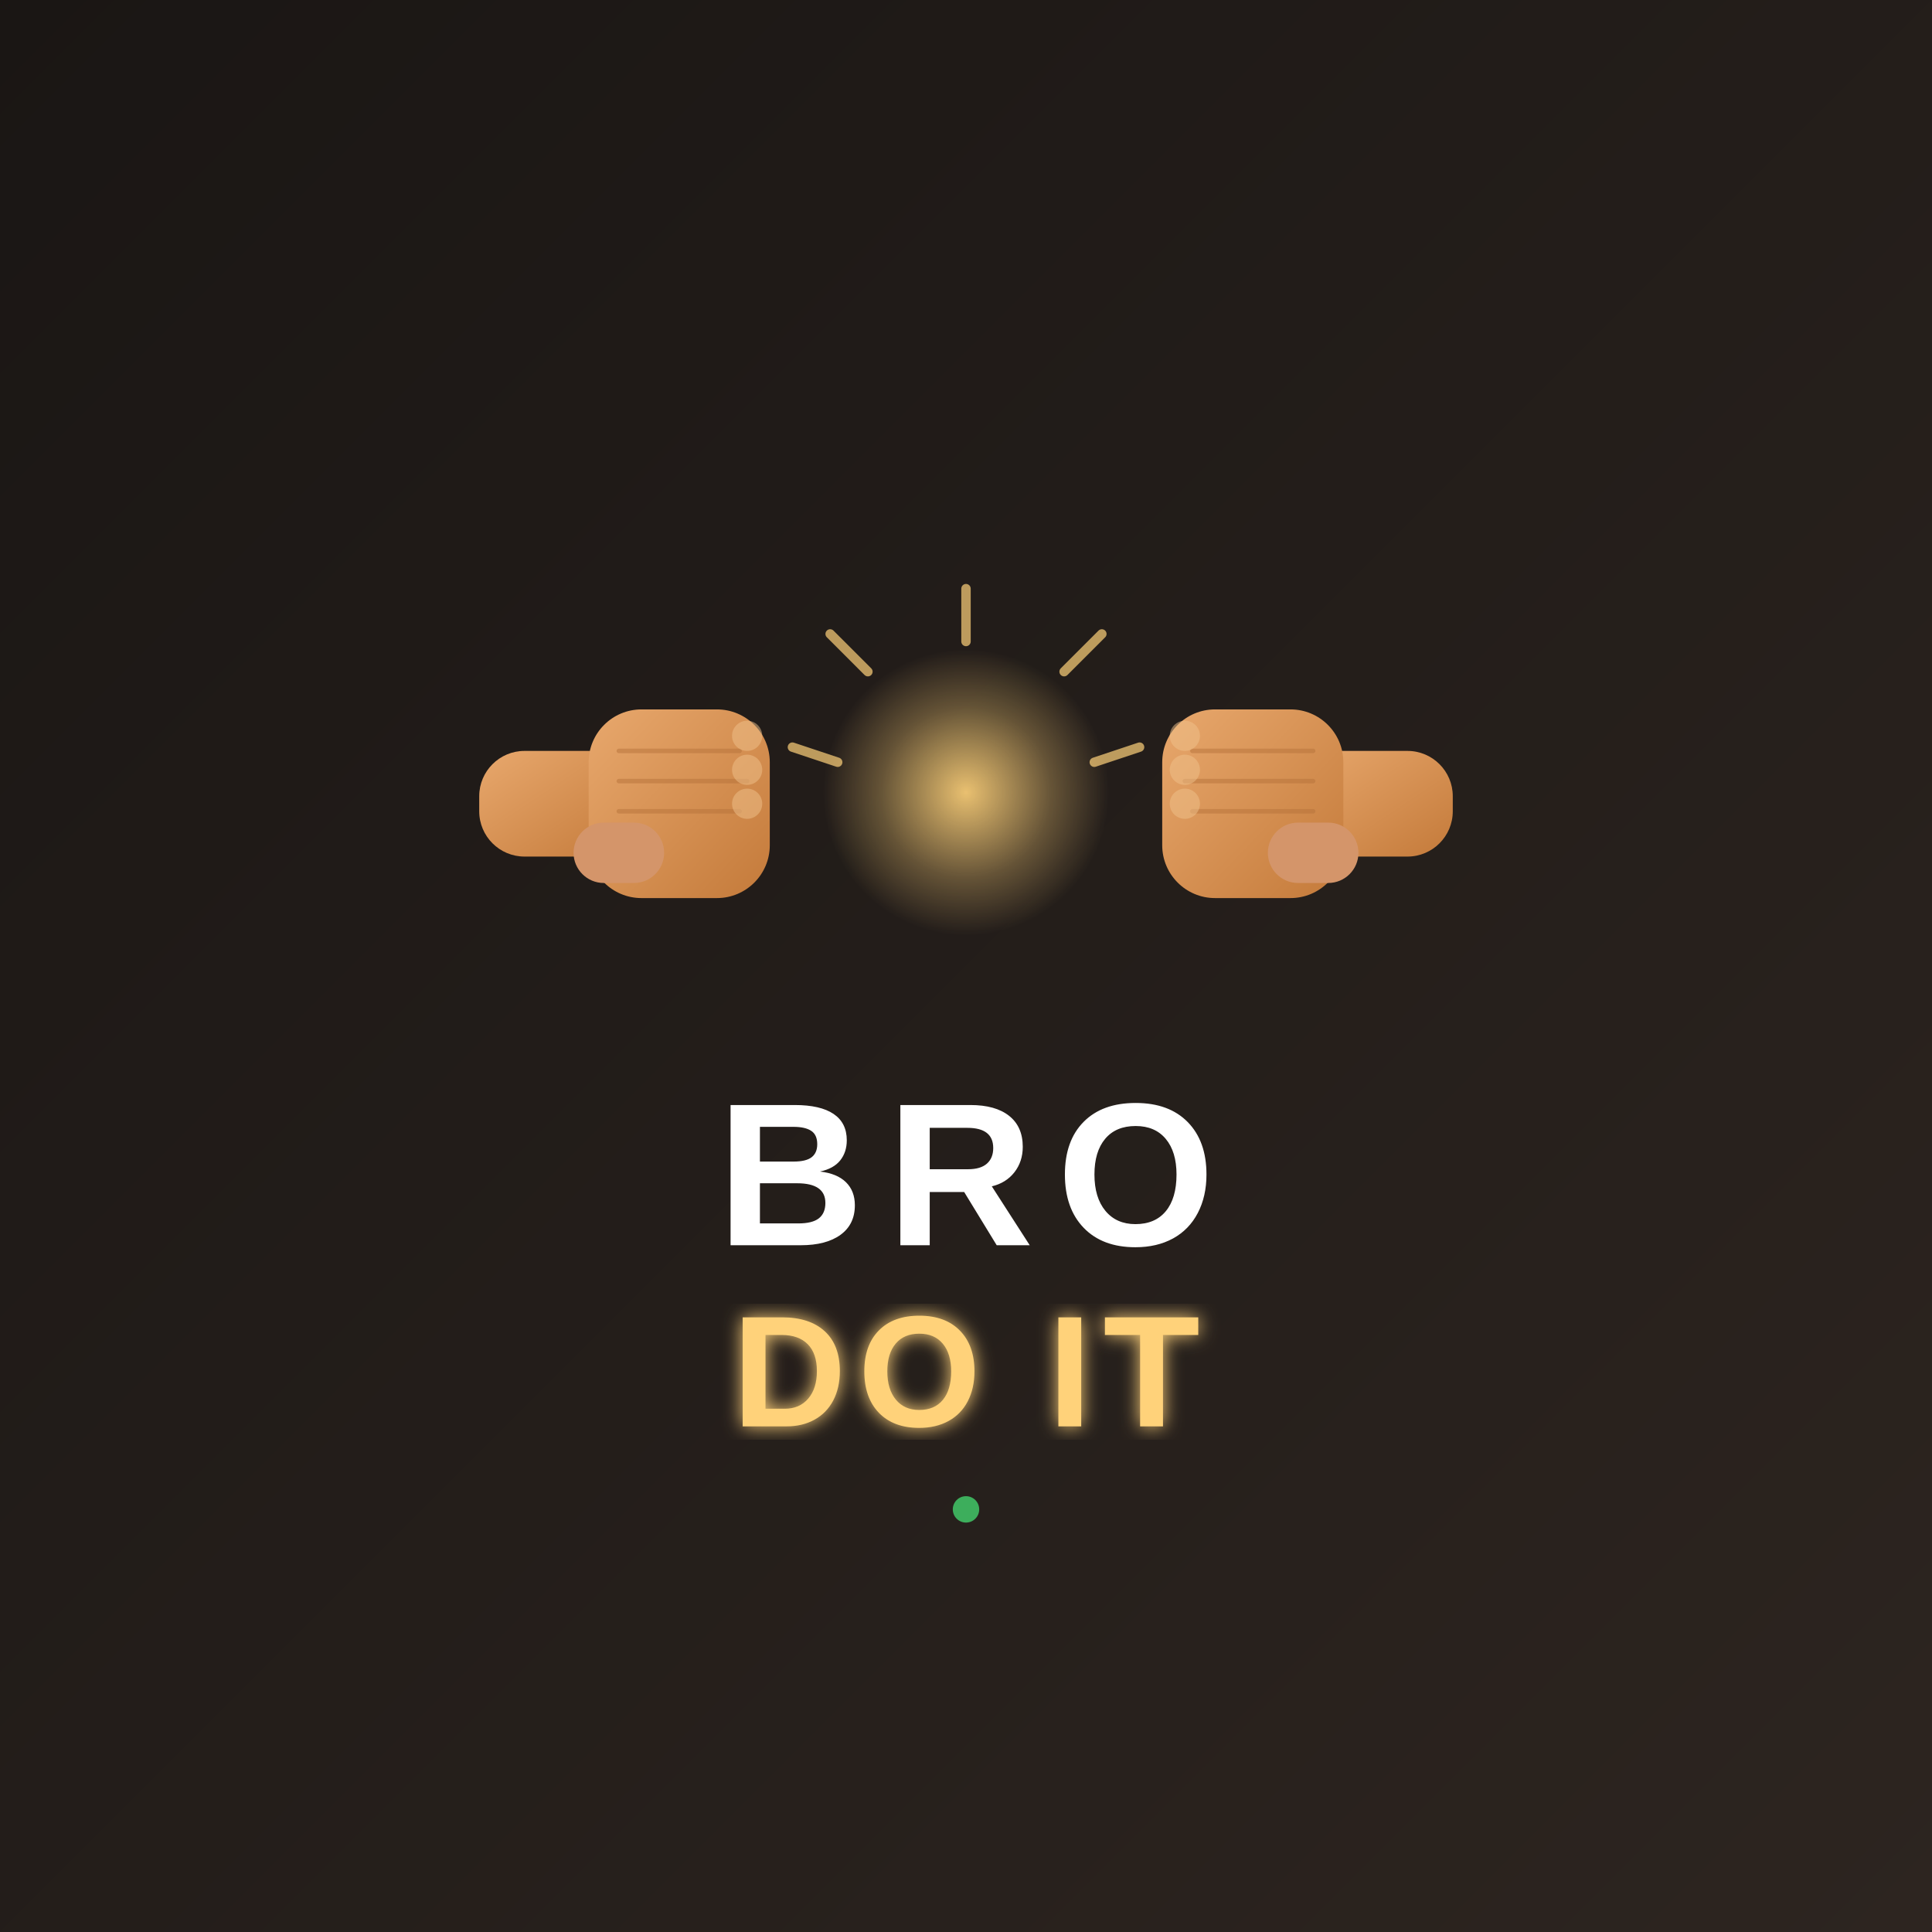
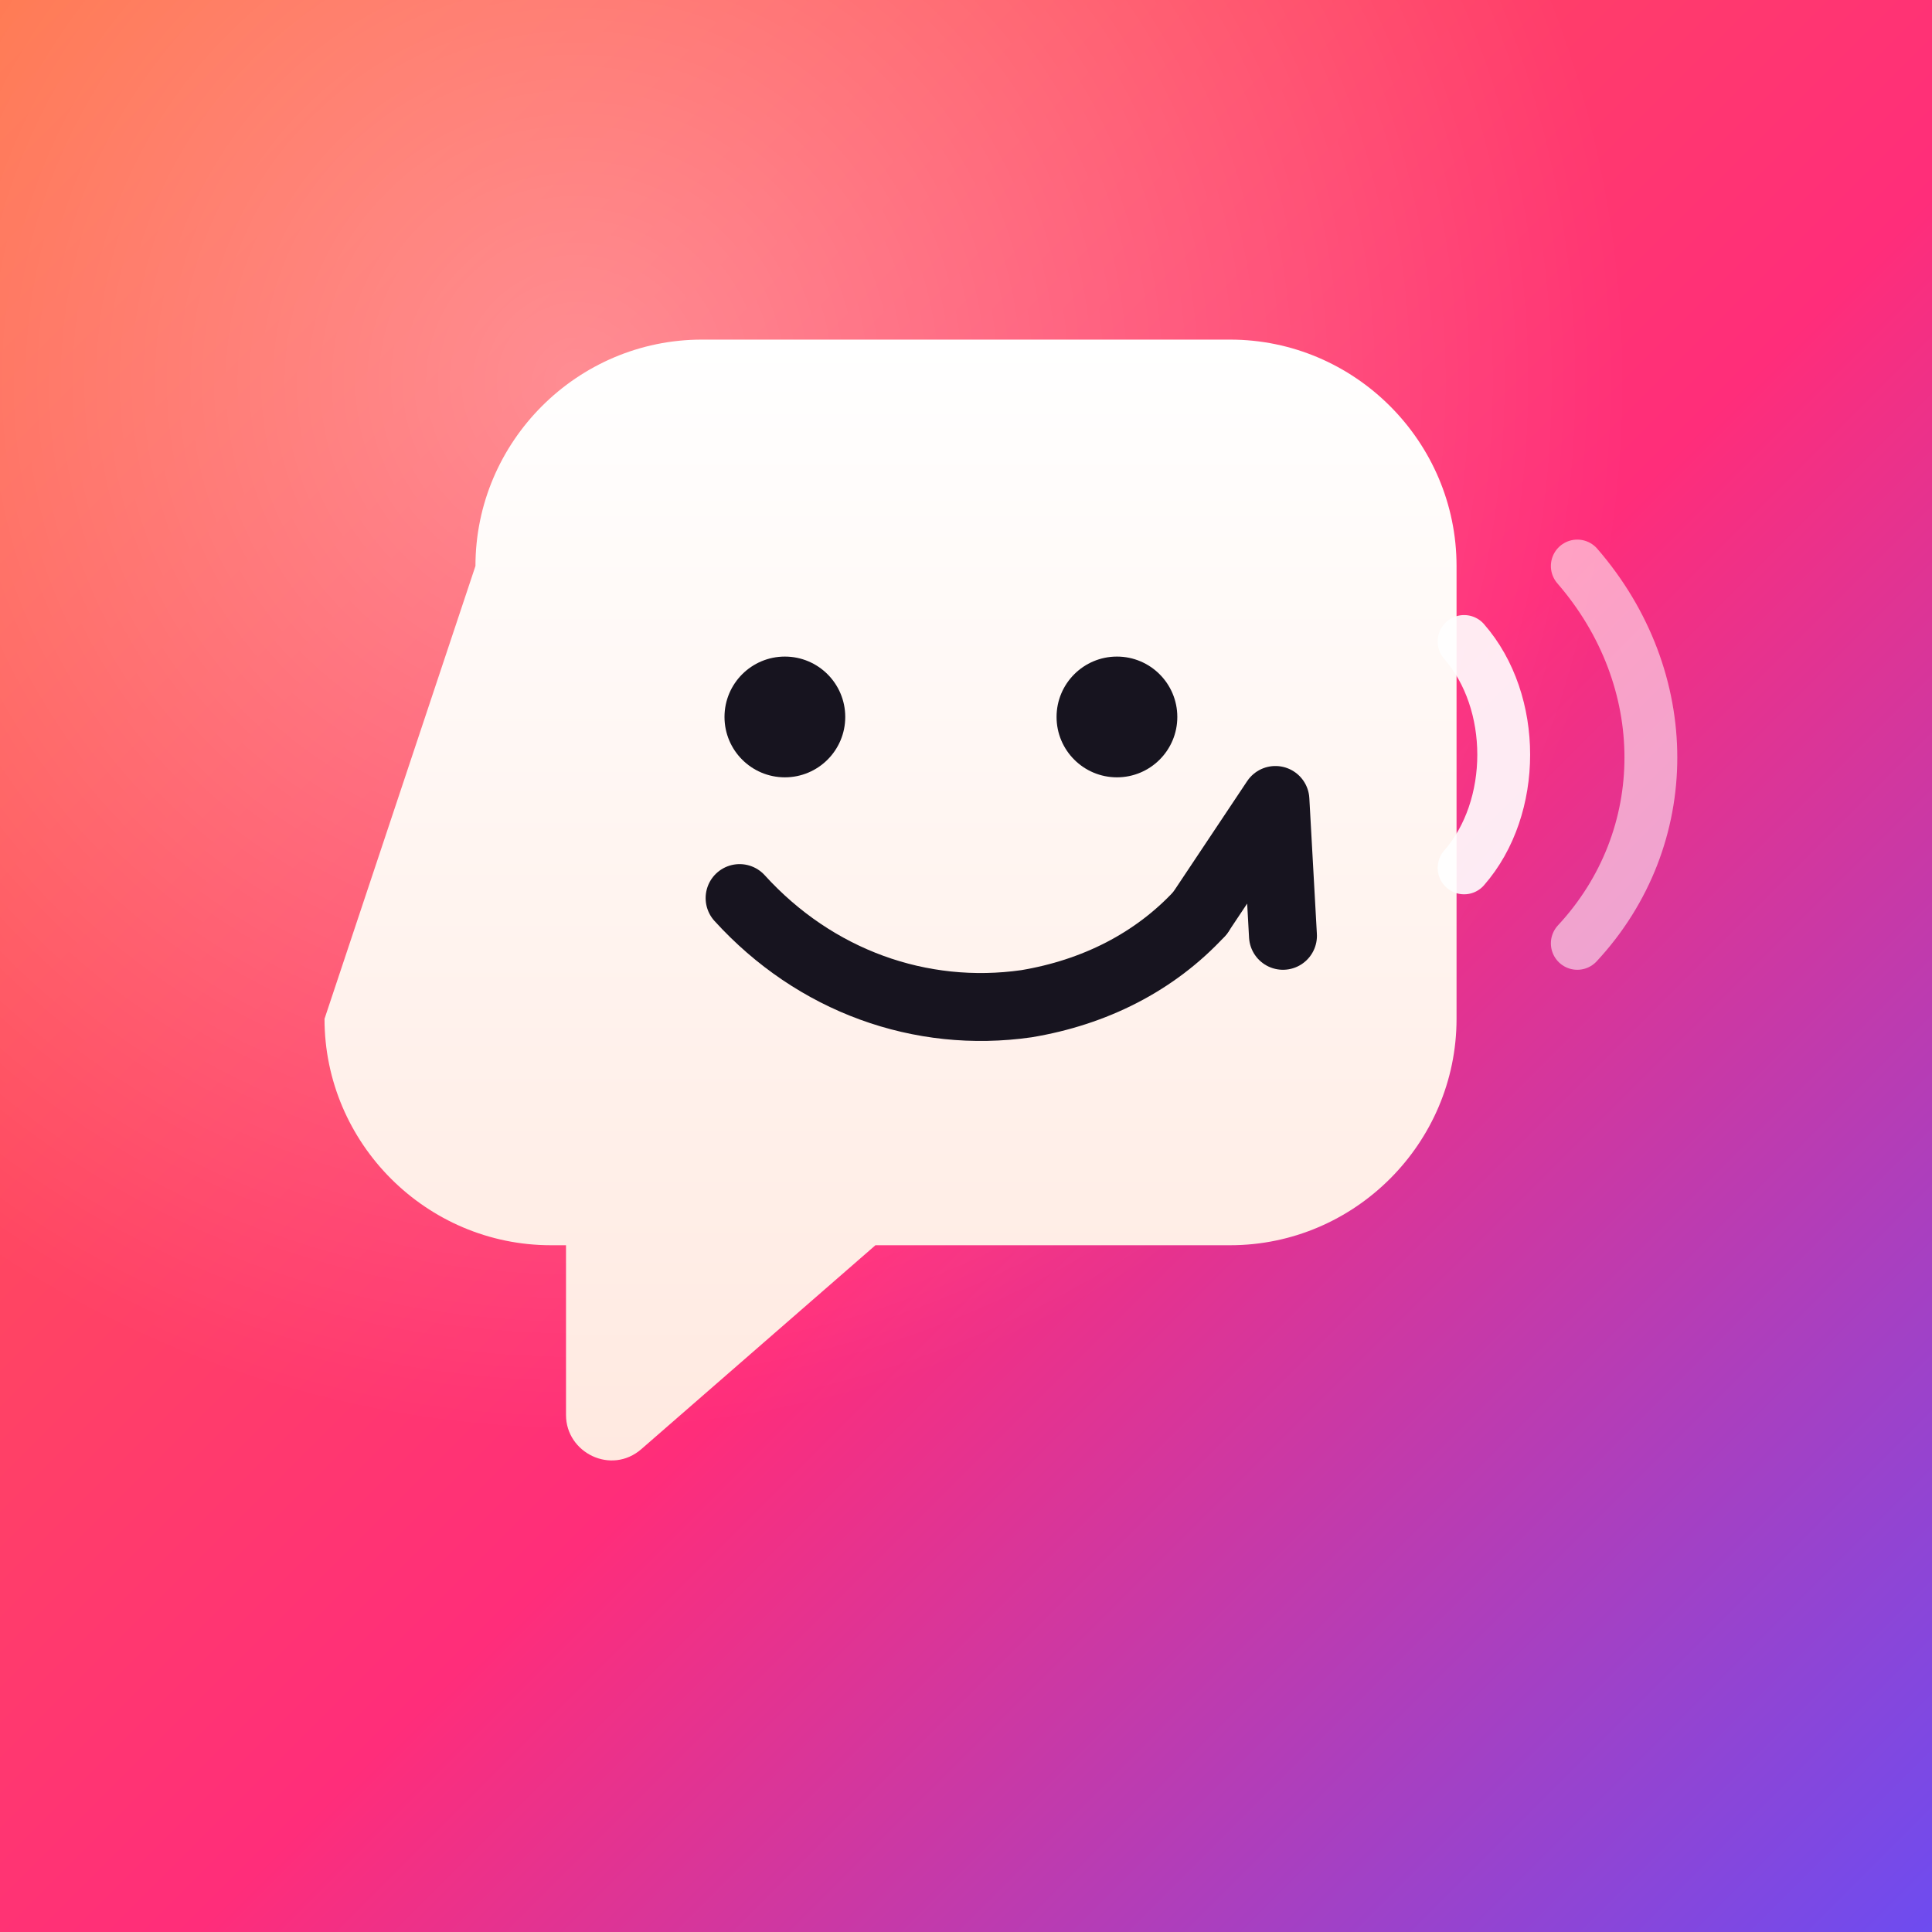
- <svg xmlns="http://www.w3.org/2000/svg" viewBox="0 0 512 512" width="512" height="512">
+ <svg xmlns="http://www.w3.org/2000/svg" width="512" height="512" viewBox="0 0 512 512">
  <defs>
-     <linearGradient id="bg" x1="0%" y1="0%" x2="100%" y2="100%">
-       <stop offset="0%" style="stop-color:#1A1614" />
-       <stop offset="100%" style="stop-color:#2D2520" />
+     <linearGradient id="g" x1="0" y1="0" x2="1" y2="1">
+       <stop offset="0" stop-color="#FF6A3D" />
+       <stop offset=".55" stop-color="#FF2D7A" />
+       <stop offset="1" stop-color="#6C4CF1" />
    </linearGradient>
-     <linearGradient id="fistL" x1="0%" y1="0%" x2="100%" y2="100%">
-       <stop offset="0%" style="stop-color:#E8A86D" />
-       <stop offset="100%" style="stop-color:#C47A3A" />
+     <radialGradient id="s" cx=".3" cy=".2" r=".9">
+       <stop offset="0" stop-color="#fff" stop-opacity=".35" />
+       <stop offset=".6" stop-color="#fff" stop-opacity="0" />
+     </radialGradient>
+     <linearGradient id="w" x1="0" y1="0" x2="0" y2="1">
+       <stop offset="0" stop-color="#FFFFFF" />
+       <stop offset="1" stop-color="#FFE9E0" />
    </linearGradient>
-     <linearGradient id="fistR" x1="100%" y1="0%" x2="0%" y2="100%">
-       <stop offset="0%" style="stop-color:#E8A86D" />
-       <stop offset="100%" style="stop-color:#C47A3A" />
-     </linearGradient>
-     <radialGradient id="impact" cx="50%" cy="50%" r="50%">
-       <stop offset="0%" style="stop-color:#FFD27A;stop-opacity:0.9" />
-       <stop offset="60%" style="stop-color:#FFD27A;stop-opacity:0.3" />
-       <stop offset="100%" style="stop-color:#FFD27A;stop-opacity:0" />
-     </radialGradient>
-     <filter id="glow">
-       <feGaussianBlur stdDeviation="2.5" result="coloredBlur" />
-       <feMerge>
-         <feMergeNode in="coloredBlur" />
-         <feMergeNode in="SourceGraphic" />
-       </feMerge>
-     </filter>
  </defs>
-   <rect width="512" height="512" fill="url(#bg)" />
-   <circle cx="256" cy="210" r="38" fill="url(#impact)" />
-   <g stroke="#FFD27A" stroke-width="2.5" stroke-linecap="round" opacity="0.7">
-     <line x1="256" y1="170" x2="256" y2="156" />
-     <line x1="282" y1="178" x2="292" y2="168" />
-     <line x1="230" y1="178" x2="220" y2="168" />
-     <line x1="290" y1="202" x2="302" y2="198" />
-     <line x1="222" y1="202" x2="210" y2="198" />
-   </g>
-   <g transform="translate(132, 183)">
-     <rect x="-5" y="16" width="42" height="28" rx="12" fill="url(#fistL)" />
-     <rect x="24" y="5" width="48" height="50" rx="14" fill="url(#fistL)" />
-     <rect x="20" y="35" width="24" height="16" rx="8" fill="#D4956A" />
-     <line x1="32" y1="16" x2="64" y2="16" stroke="#B5723A" stroke-width="1.2" stroke-linecap="round" opacity="0.5" />
-     <line x1="32" y1="24" x2="66" y2="24" stroke="#B5723A" stroke-width="1.2" stroke-linecap="round" opacity="0.5" />
-     <line x1="32" y1="32" x2="64" y2="32" stroke="#B5723A" stroke-width="1.2" stroke-linecap="round" opacity="0.5" />
-     <circle cx="66" cy="12" r="4" fill="#F0C28B" opacity="0.5" />
-     <circle cx="66" cy="21" r="4" fill="#F0C28B" opacity="0.5" />
-     <circle cx="66" cy="30" r="4" fill="#F0C28B" opacity="0.5" />
-   </g>
-   <g transform="translate(380, 183) scale(-1,1)">
-     <rect x="-5" y="16" width="42" height="28" rx="12" fill="url(#fistR)" />
-     <rect x="24" y="5" width="48" height="50" rx="14" fill="url(#fistR)" />
-     <rect x="20" y="35" width="24" height="16" rx="8" fill="#D4956A" />
-     <line x1="32" y1="16" x2="64" y2="16" stroke="#B5723A" stroke-width="1.2" stroke-linecap="round" opacity="0.5" />
-     <line x1="32" y1="24" x2="66" y2="24" stroke="#B5723A" stroke-width="1.2" stroke-linecap="round" opacity="0.5" />
-     <line x1="32" y1="32" x2="64" y2="32" stroke="#B5723A" stroke-width="1.2" stroke-linecap="round" opacity="0.5" />
-     <circle cx="66" cy="12" r="4" fill="#F0C28B" opacity="0.5" />
-     <circle cx="66" cy="21" r="4" fill="#F0C28B" opacity="0.5" />
-     <circle cx="66" cy="30" r="4" fill="#F0C28B" opacity="0.5" />
-   </g>
-   <text x="256" y="330" text-anchor="middle" font-family="'Helvetica Neue', Arial, sans-serif" font-size="54" font-weight="800" fill="#FFFFFF" letter-spacing="6">BRO</text>
-   <text x="256" y="378" text-anchor="middle" font-family="'Helvetica Neue', Arial, sans-serif" font-size="42" font-weight="700" fill="#FFD27A" letter-spacing="3" filter="url(#glow)">DO IT</text>
-   <circle cx="256" cy="400" r="3.5" fill="#3DAE5C" />
+   <rect width="512" height="512" rx="0" fill="url(#g)" />
+   <rect width="512" height="512" rx="0" fill="url(#s)" />
+   <path d="M126 150c0-33 27-60 60-60h140c33 0 60 27 60 60v120c0 33-27 60-60 60H232l-62 54c-8 7-20 1-20-9v-45h-4c-33 0-60-27-60-60z" fill="url(#w)" />
+   <circle cx="208" cy="190" r="16" fill="#17141F" />
+   <circle cx="296" cy="190" r="16" fill="#17141F" />
+   <path d="M196 238c20 22 48 32 76 28 18-3 34-11 46-24" stroke="#17141F" stroke-width="18" stroke-linecap="round" fill="none" />
+   <path d="M318 242l20-30 2 36" stroke="#17141F" stroke-width="18" stroke-linecap="round" stroke-linejoin="round" fill="none" />
+   <path d="M388 170c14 16 14 44 0 60" stroke="#fff" stroke-width="14" stroke-linecap="round" fill="none" opacity=".9" />
+   <path d="M418 150c26 30 26 72 0 100" stroke="#fff" stroke-width="14" stroke-linecap="round" fill="none" opacity=".55" />
</svg>
